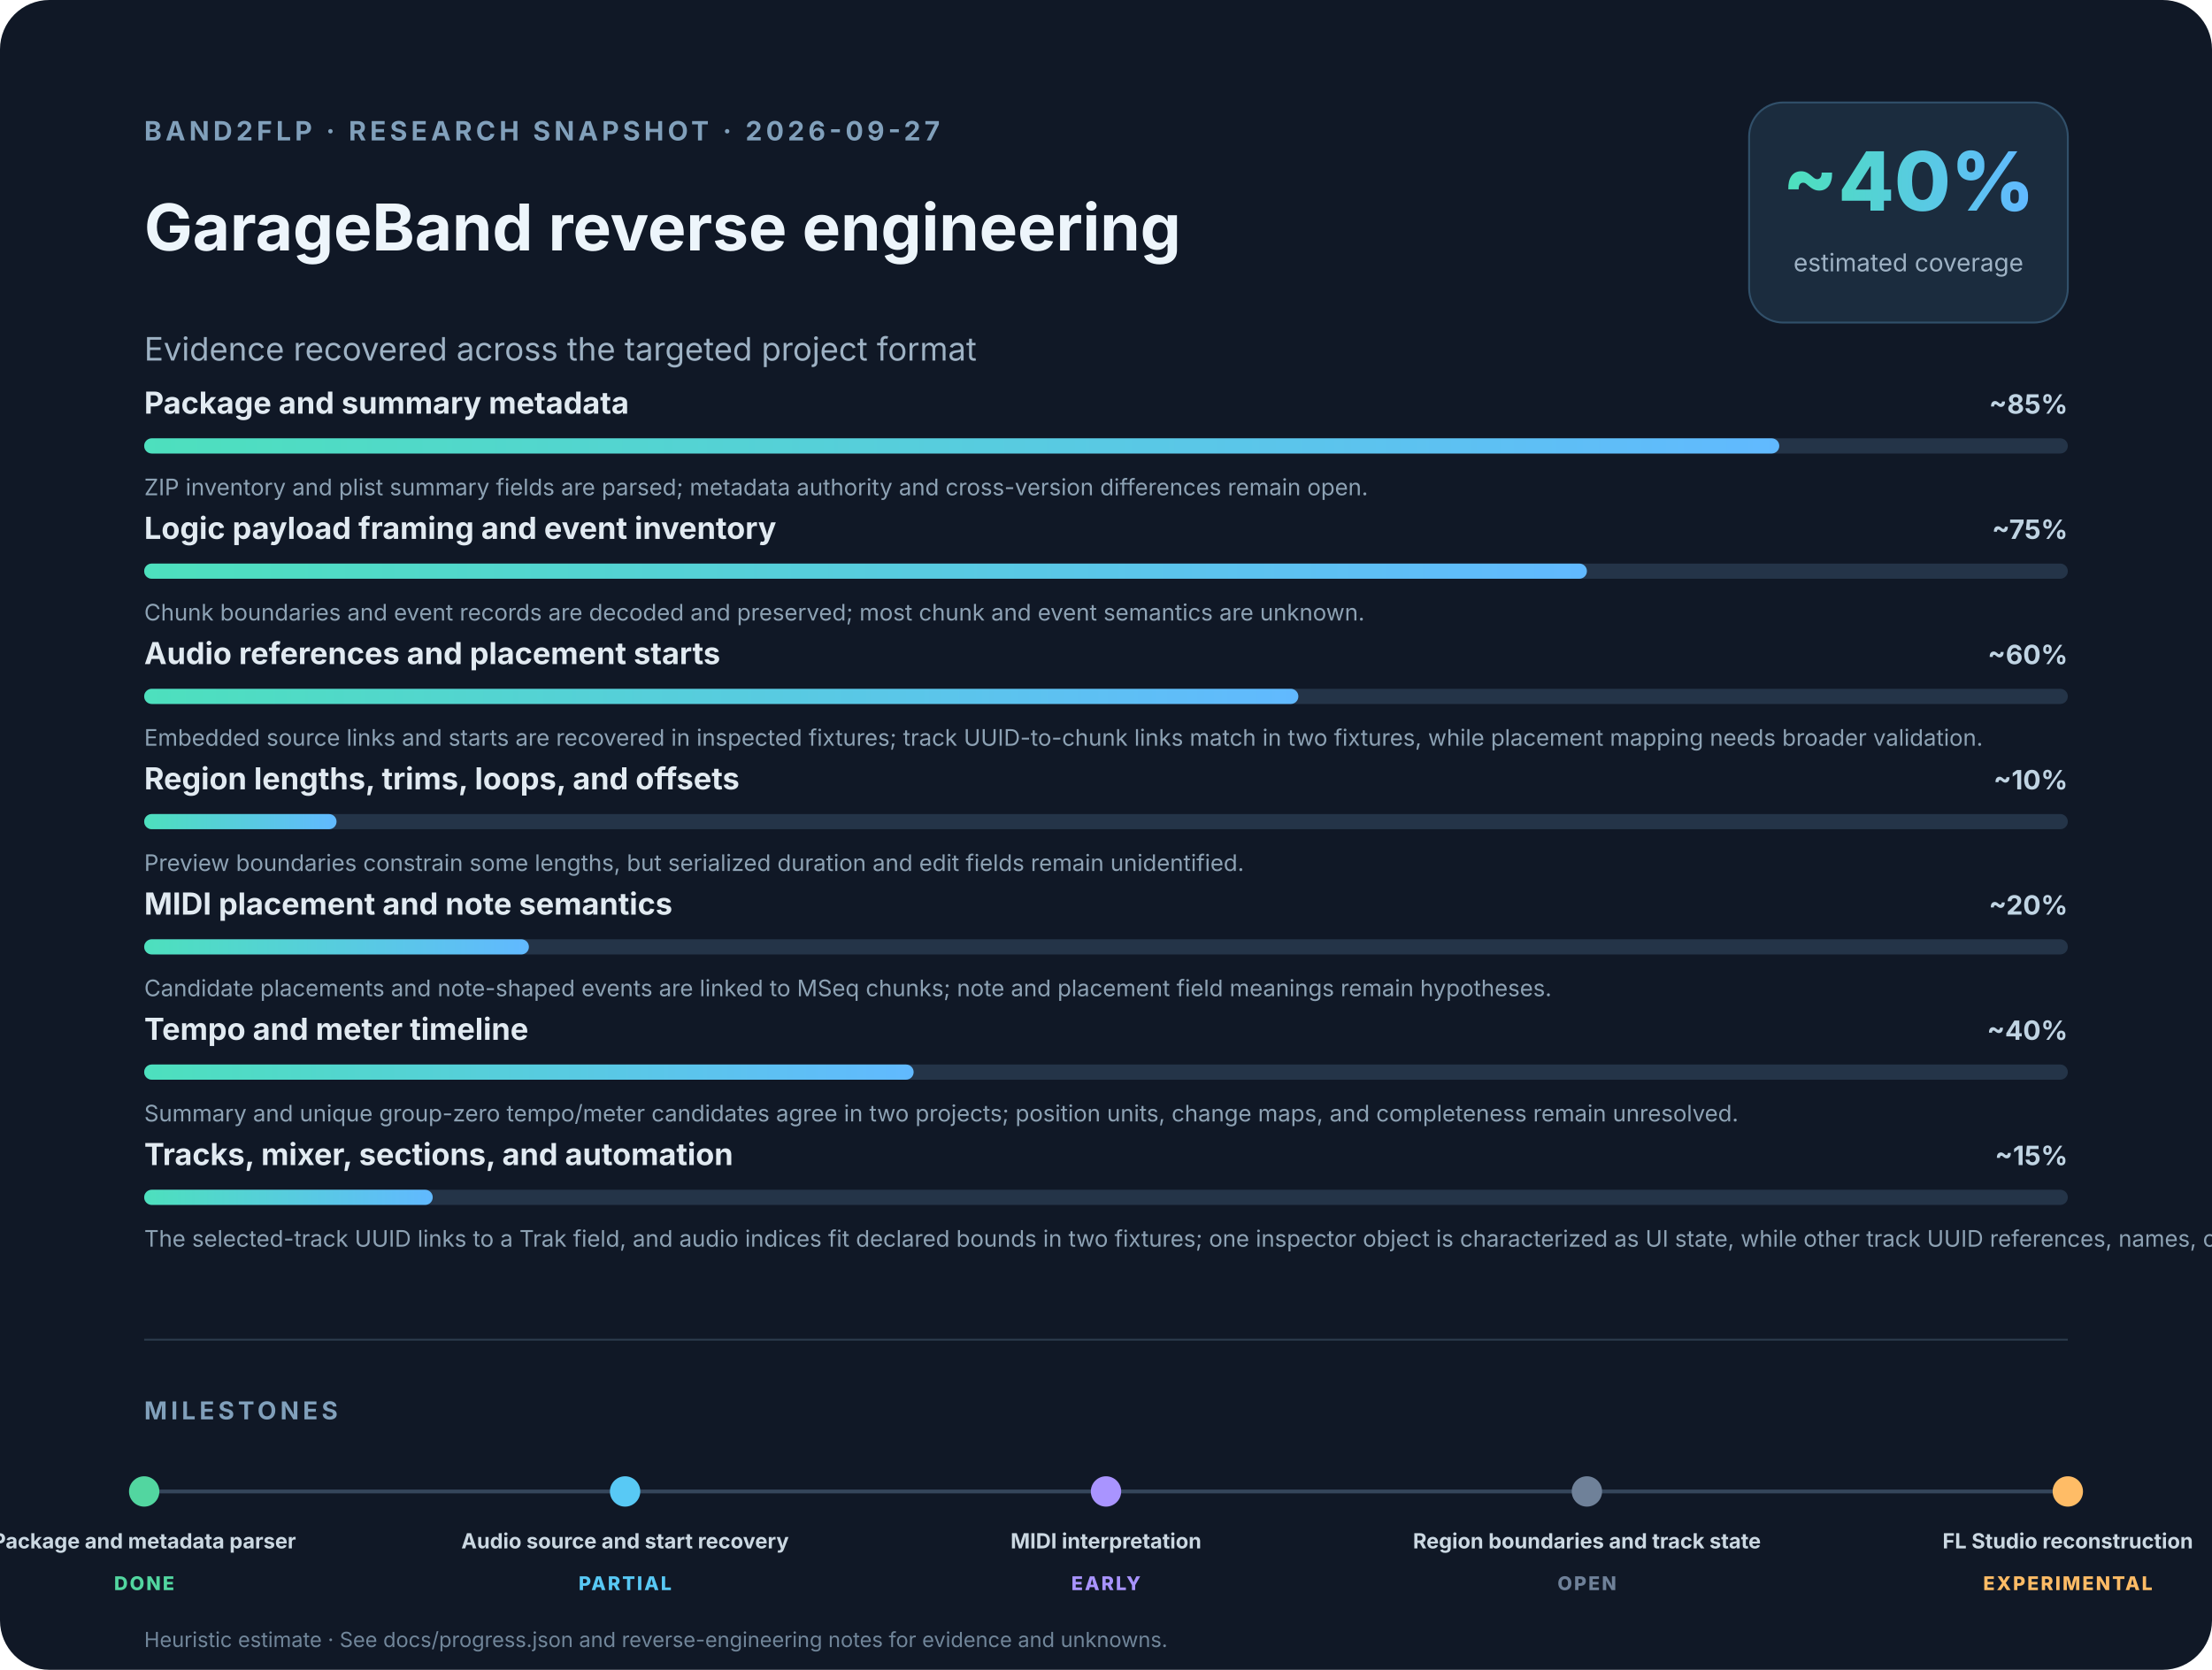
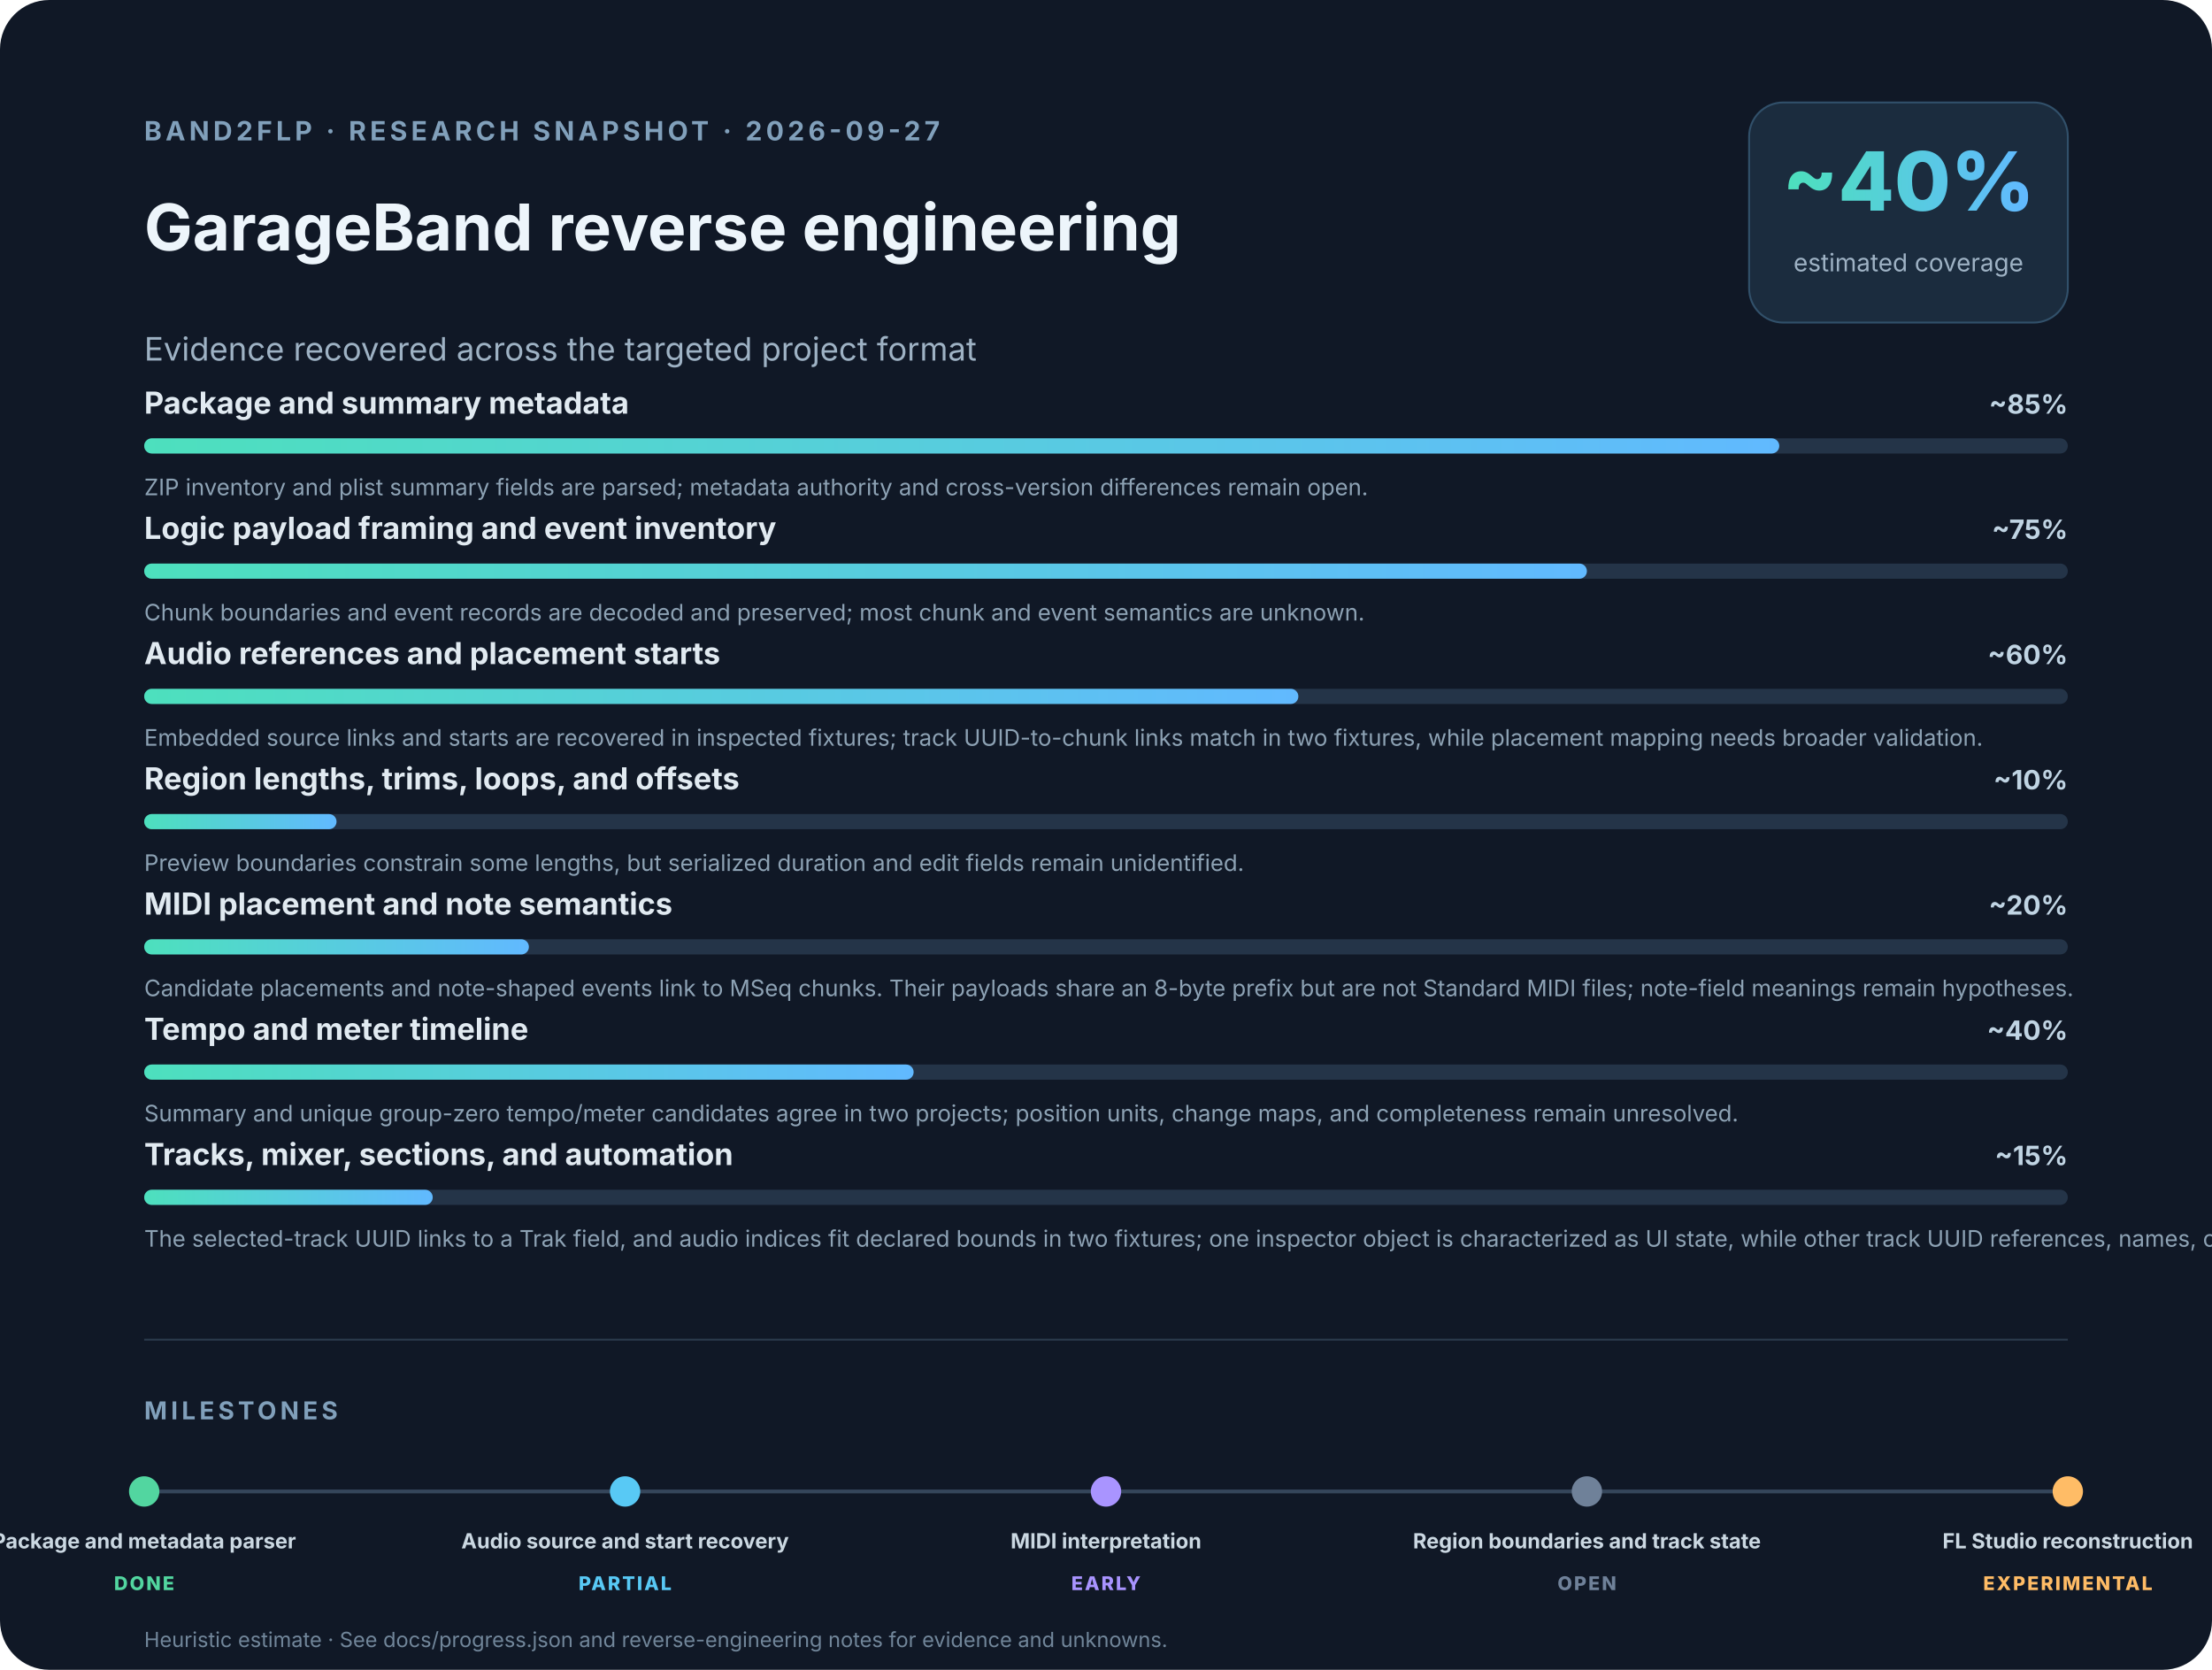
<svg xmlns="http://www.w3.org/2000/svg" viewBox="0 0 1166 880" role="img" aria-labelledby="title desc">
  <defs>
    <linearGradient id="accent" x1="0" x2="1">
      <stop offset="0" stop-color="#4de0bd" />
      <stop offset="1" stop-color="#61b9ff" />
    </linearGradient>
  </defs>
  <rect width="1166" height="880" rx="26" fill="#101826" />
  <text x="76" y="74" class="eyebrow">BAND2FLP · RESEARCH SNAPSHOT · 2026-09-27</text>
  <text x="76" y="132" class="headline">GarageBand reverse engineering</text>
  <text x="76" y="190" class="subhead">Evidence recovered across the targeted project format</text>
  <rect x="922" y="54" width="168" height="116" rx="18" fill="#1b2c3e" stroke="#31506a" />
  <text x="1006" y="111" class="big-pct" text-anchor="middle">~40%</text>
  <text x="1006" y="143" class="small" text-anchor="middle">estimated coverage</text>
  <text x="76" y="218" class="row-title">Package and summary metadata</text>
  <text x="1090" y="218" class="row-pct" text-anchor="end">~85%</text>
  <rect x="76" y="231" width="1014" height="8" rx="4" class="bar-bg" />
  <rect x="76" y="231" width="861.9" height="8" rx="4" class="bar-fill" />
  <text x="76" y="261" class="row-note">ZIP inventory and plist summary fields are parsed; metadata authority and cross-version differences remain open.</text>
  <text x="76" y="284" class="row-title">Logic payload framing and event inventory</text>
  <text x="1090" y="284" class="row-pct" text-anchor="end">~75%</text>
  <rect x="76" y="297" width="1014" height="8" rx="4" class="bar-bg" />
  <rect x="76" y="297" width="760.5" height="8" rx="4" class="bar-fill" />
  <text x="76" y="327" class="row-note">Chunk boundaries and event records are decoded and preserved; most chunk and event semantics are unknown.</text>
  <text x="76" y="350" class="row-title">Audio references and placement starts</text>
  <text x="1090" y="350" class="row-pct" text-anchor="end">~60%</text>
  <rect x="76" y="363" width="1014" height="8" rx="4" class="bar-bg" />
  <rect x="76" y="363" width="608.4" height="8" rx="4" class="bar-fill" />
  <text x="76" y="393" class="row-note">Embedded source links and starts are recovered in inspected fixtures; track UUID-to-chunk links match in two fixtures, while placement mapping needs broader validation.</text>
  <text x="76" y="416" class="row-title">Region lengths, trims, loops, and offsets</text>
  <text x="1090" y="416" class="row-pct" text-anchor="end">~10%</text>
  <rect x="76" y="429" width="1014" height="8" rx="4" class="bar-bg" />
  <rect x="76" y="429" width="101.4" height="8" rx="4" class="bar-fill" />
  <text x="76" y="459" class="row-note">Preview boundaries constrain some lengths, but serialized duration and edit fields remain unidentified.</text>
  <text x="76" y="482" class="row-title">MIDI placement and note semantics</text>
  <text x="1090" y="482" class="row-pct" text-anchor="end">~20%</text>
  <rect x="76" y="495" width="1014" height="8" rx="4" class="bar-bg" />
  <rect x="76" y="495" width="202.8" height="8" rx="4" class="bar-fill" />
-   <text x="76" y="525" class="row-note">Candidate placements and note-shaped events are linked to MSeq chunks; note and placement field meanings remain hypotheses.</text>
+   <text x="76" y="525" class="row-note">Candidate placements and note-shaped events link to MSeq chunks. Their payloads share an 8-byte prefix but are not Standard MIDI files; note-field meanings remain hypotheses.</text>
  <text x="76" y="548" class="row-title">Tempo and meter timeline</text>
  <text x="1090" y="548" class="row-pct" text-anchor="end">~40%</text>
  <rect x="76" y="561" width="1014" height="8" rx="4" class="bar-bg" />
  <rect x="76" y="561" width="405.6" height="8" rx="4" class="bar-fill" />
  <text x="76" y="591" class="row-note">Summary and unique group-zero tempo/meter candidates agree in two projects; position units, change maps, and completeness remain unresolved.</text>
  <text x="76" y="614" class="row-title">Tracks, mixer, sections, and automation</text>
  <text x="1090" y="614" class="row-pct" text-anchor="end">~15%</text>
  <rect x="76" y="627" width="1014" height="8" rx="4" class="bar-bg" />
  <rect x="76" y="627" width="152.1" height="8" rx="4" class="bar-fill" />
  <text x="76" y="657" class="row-note">The selected-track UUID links to a Trak field, and audio indices fit declared bounds in two fixtures; one inspector object is characterized as UI state, while other track UUID references, names, ordering, mixer state, sections, and automation remain unresolved.</text>
  <line x1="76" y1="706" x2="1090" y2="706" stroke="#2b3a4b" />
  <text x="76" y="748" class="section">MILESTONES</text>
  <line x1="76" y1="786" x2="1090" y2="786" stroke="#35465b" stroke-width="2" />
  <circle cx="76.0" cy="786" r="8" fill="#52d6a0" />
  <text x="76.0" y="816" class="milestone-name" text-anchor="middle">Package and metadata parser</text>
  <text x="76.0" y="838" class="milestone-state" text-anchor="middle" fill="#52d6a0">DONE</text>
  <circle cx="329.5" cy="786" r="8" fill="#58c9f5" />
  <text x="329.5" y="816" class="milestone-name" text-anchor="middle">Audio source and start recovery</text>
  <text x="329.5" y="838" class="milestone-state" text-anchor="middle" fill="#58c9f5">PARTIAL</text>
  <circle cx="583.0" cy="786" r="8" fill="#a994ff" />
  <text x="583.0" y="816" class="milestone-name" text-anchor="middle">MIDI interpretation</text>
  <text x="583.0" y="838" class="milestone-state" text-anchor="middle" fill="#a994ff">EARLY</text>
  <circle cx="836.5" cy="786" r="8" fill="#6f8199" />
  <text x="836.5" y="816" class="milestone-name" text-anchor="middle">Region boundaries and track state</text>
  <text x="836.5" y="838" class="milestone-state" text-anchor="middle" fill="#6f8199">OPEN</text>
  <circle cx="1090.0" cy="786" r="8" fill="#ffbc66" />
  <text x="1090.0" y="816" class="milestone-name" text-anchor="middle">FL Studio reconstruction</text>
  <text x="1090.0" y="838" class="milestone-state" text-anchor="middle" fill="#ffbc66">EXPERIMENTAL</text>
  <text x="76" y="868" class="footer">Heuristic estimate · See docs/progress.json and reverse-engineering notes for evidence and unknowns.</text>
  <style>
text { font-family: Inter, Segoe UI, Arial, sans-serif; }
.eyebrow { fill:#81a0bb; font-size:14px; font-weight:700; letter-spacing:2px; }
.headline { fill:#edf5fb; font-size:34px; font-weight:700; }
.subhead { fill:#9eb2c4; font-size:17px; }
.big-pct { fill:url(#accent); font-size:43px; font-weight:800; }
.small { fill:#9eb2c4; font-size:13px; }
.row-title { fill:#e1eaf1; font-size:16px; font-weight:650; }
.row-pct { fill:#c0d4e3; font-size:14px; font-weight:700; }
.bar-bg { fill:#243448; } .bar-fill { fill:url(#accent); }
.row-note { fill:#8da2b4; font-size:12px; }
.section { fill:#81a0bb; font-size:13px; font-weight:700; letter-spacing:2px; }
.milestone-name { fill:#cbd8e2; font-size:11px; font-weight:650; }
.milestone-state { font-size:10px; font-weight:800; letter-spacing:1px; }
.footer { fill:#71869a; font-size:11px; }
</style>
</svg>
